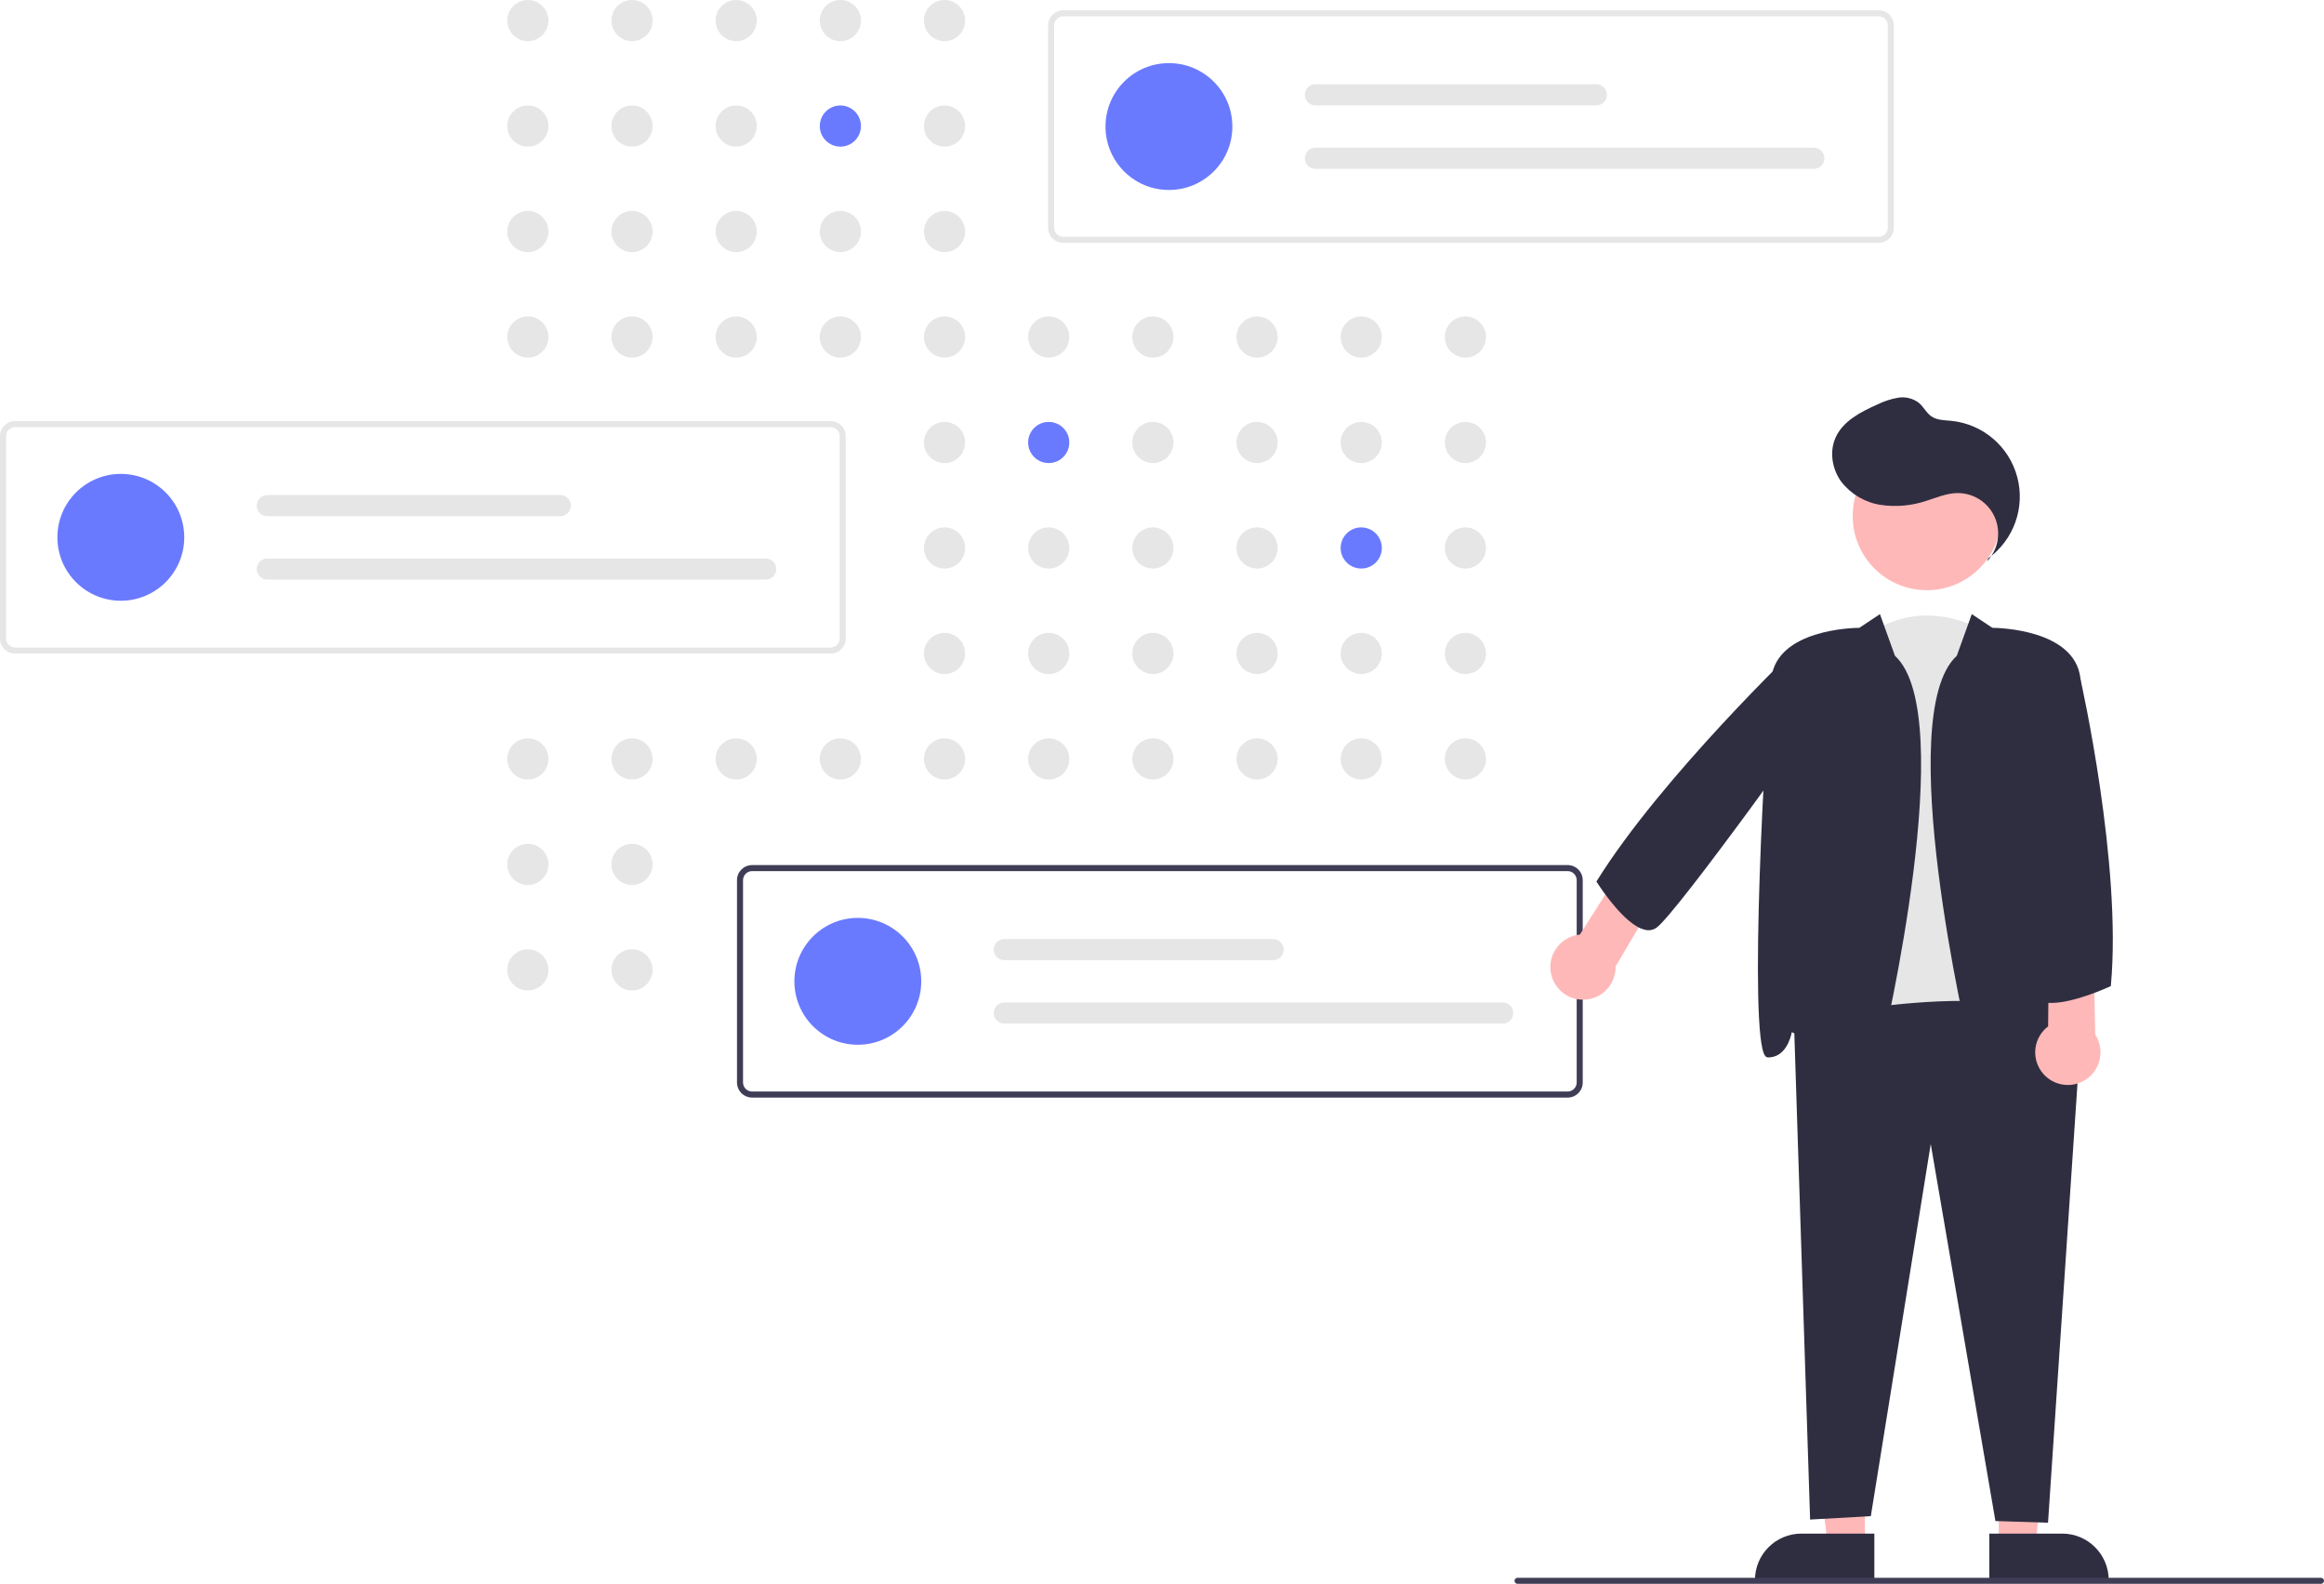
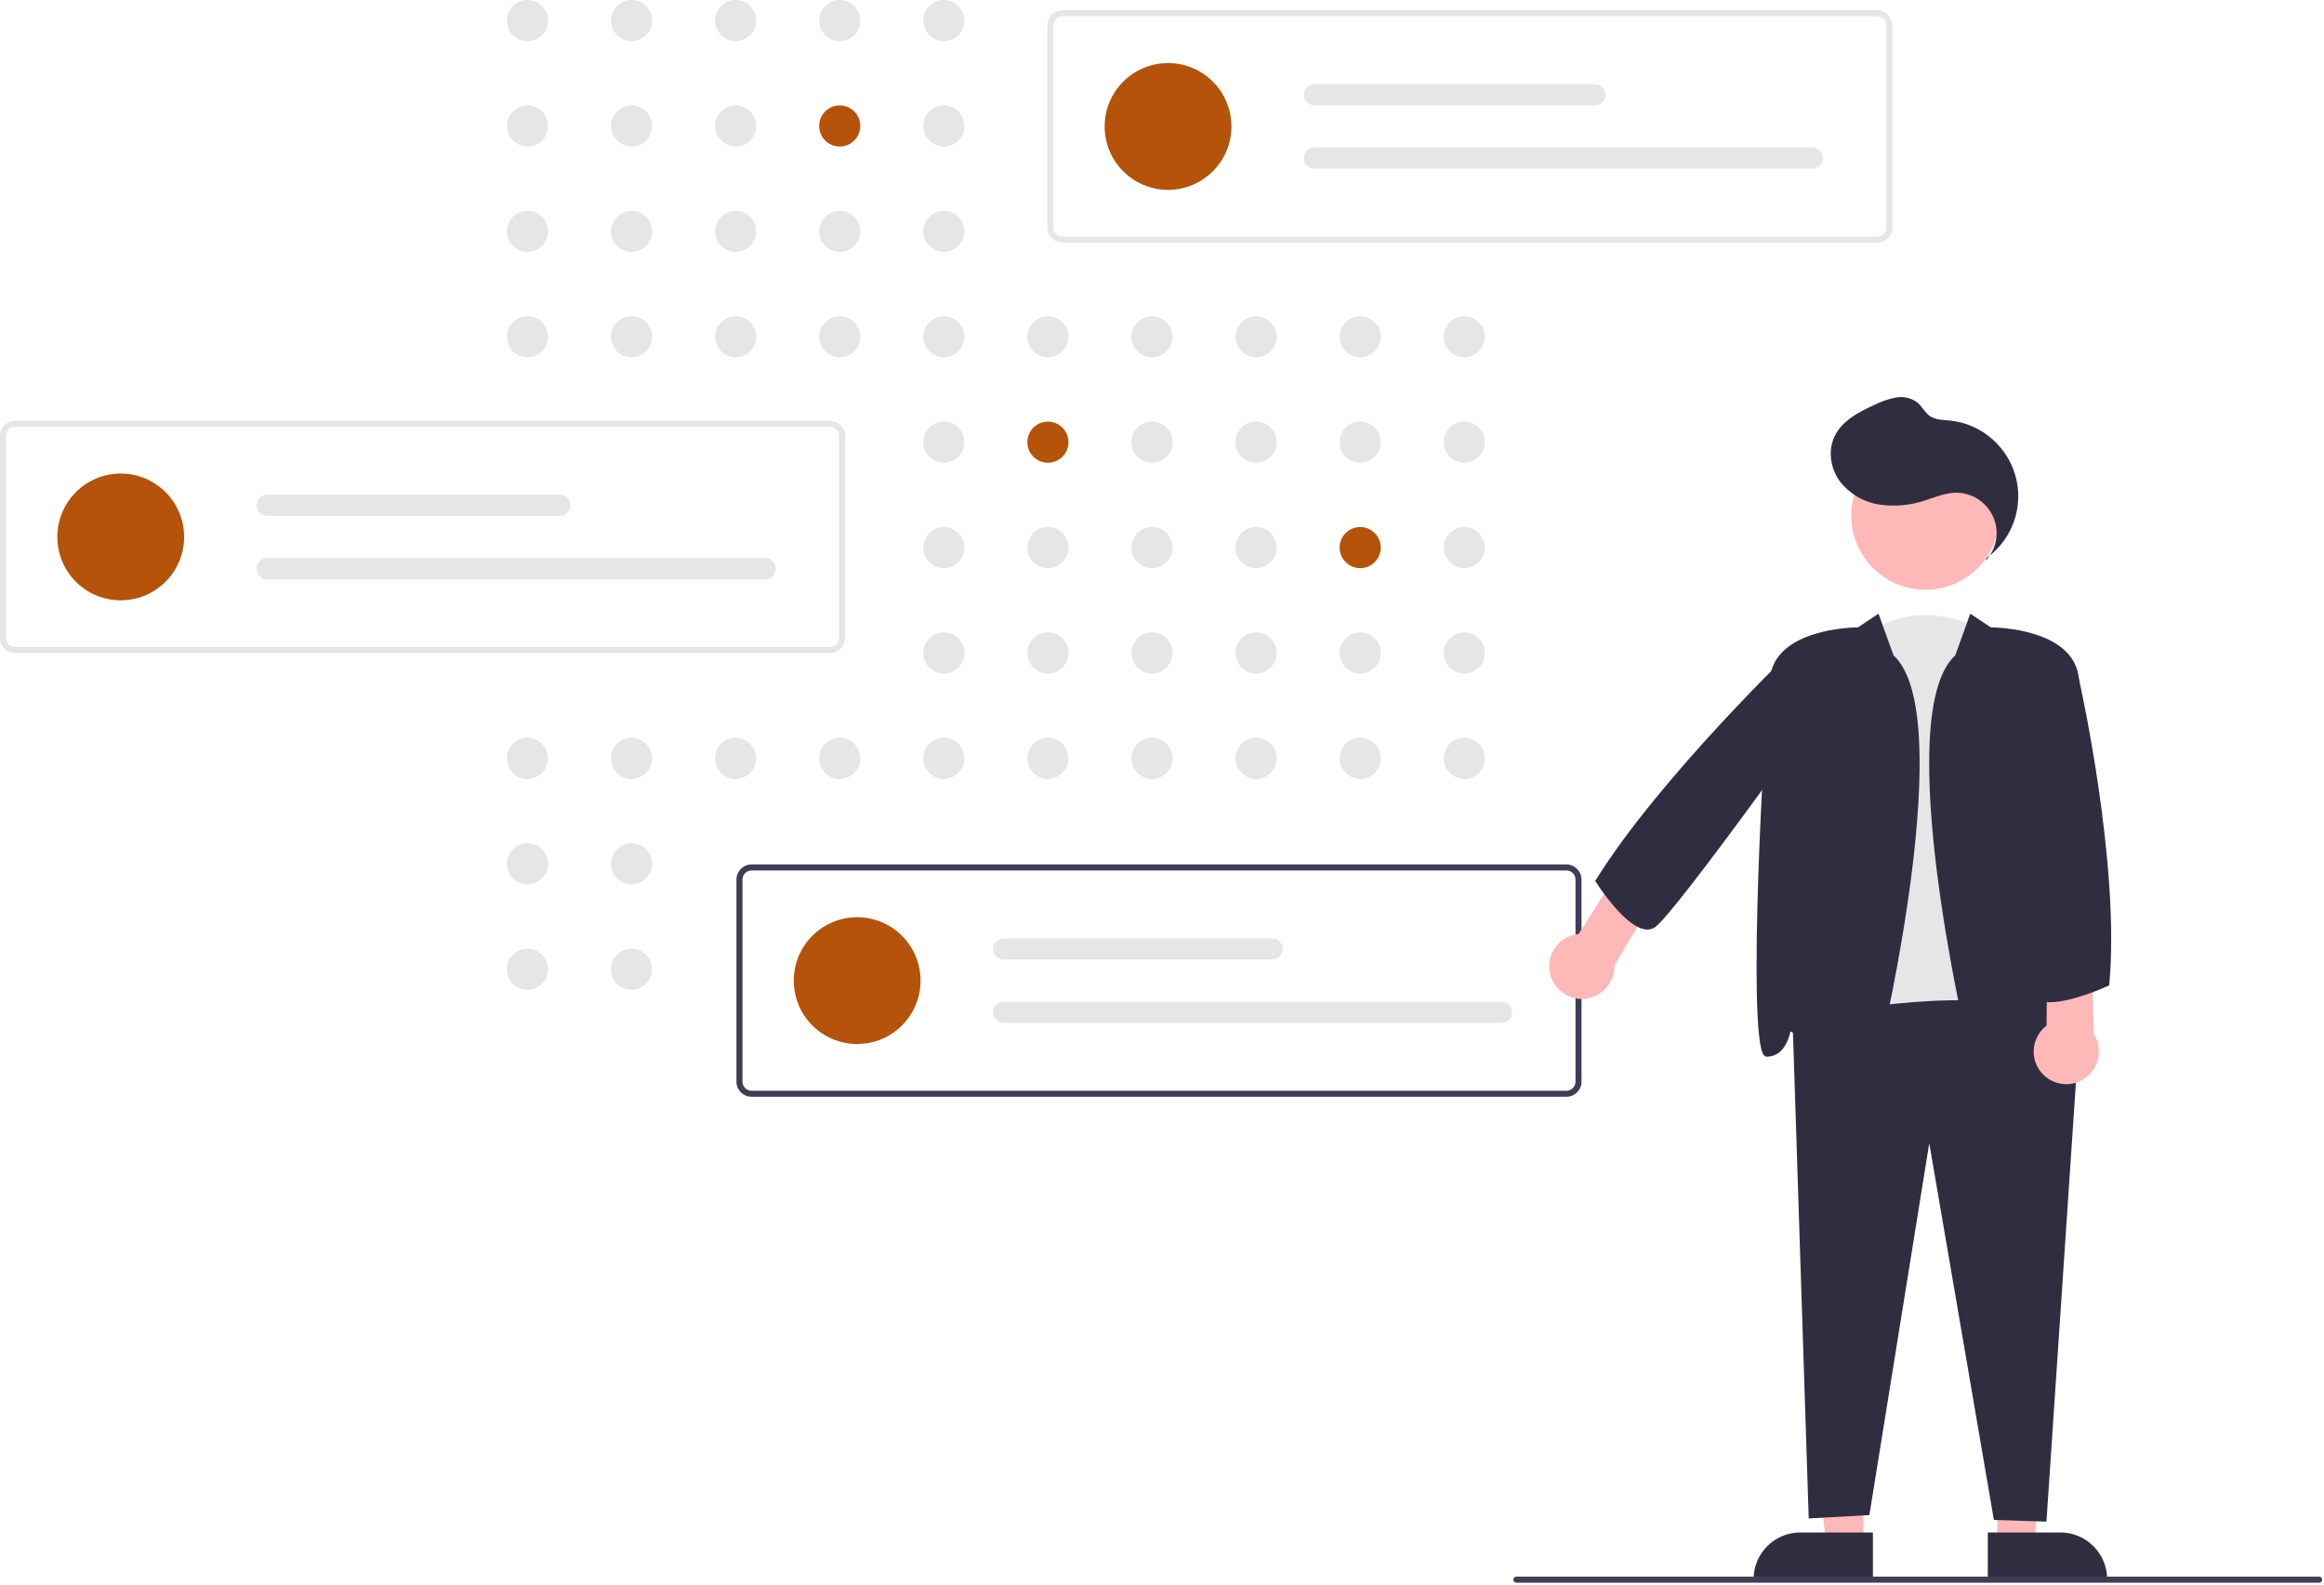
- <svg xmlns="http://www.w3.org/2000/svg" data-name="Layer 1" viewBox="0 0 769.411 524.375">
-   <circle cx="174.757" cy="6.813" r="6.813" fill="#e6e6e6" />
-   <circle cx="209.246" cy="6.813" r="6.813" fill="#e6e6e6" />
-   <circle cx="243.735" cy="6.813" r="6.813" fill="#e6e6e6" />
-   <circle cx="278.224" cy="6.813" r="6.813" fill="#e6e6e6" />
-   <circle cx="312.713" cy="6.813" r="6.813" fill="#e6e6e6" />
-   <circle cx="174.757" cy="41.735" r="6.813" fill="#e6e6e6" />
-   <circle cx="209.246" cy="41.735" r="6.813" fill="#e6e6e6" />
-   <circle cx="243.735" cy="41.735" r="6.813" fill="#e6e6e6" />
-   <circle cx="278.224" cy="41.735" r="6.813" fill="#6a7aff" />
-   <circle cx="312.713" cy="41.735" r="6.813" fill="#e6e6e6" />
-   <circle cx="381.691" cy="41.735" r="6.813" fill="#e6e6e6" />
-   <circle cx="174.757" cy="76.657" r="6.813" fill="#e6e6e6" />
-   <circle cx="209.246" cy="76.657" r="6.813" fill="#e6e6e6" />
-   <circle cx="243.735" cy="76.657" r="6.813" fill="#e6e6e6" />
-   <circle cx="278.224" cy="76.657" r="6.813" fill="#e6e6e6" />
-   <circle cx="312.713" cy="76.657" r="6.813" fill="#e6e6e6" />
-   <circle cx="174.757" cy="111.579" r="6.813" fill="#e6e6e6" />
-   <circle cx="209.246" cy="111.579" r="6.813" fill="#e6e6e6" />
-   <circle cx="243.735" cy="111.579" r="6.813" fill="#e6e6e6" />
-   <circle cx="278.224" cy="111.579" r="6.813" fill="#e6e6e6" />
-   <circle cx="312.713" cy="111.579" r="6.813" fill="#e6e6e6" />
-   <circle cx="347.202" cy="111.579" r="6.813" fill="#e6e6e6" />
-   <circle cx="381.691" cy="111.579" r="6.813" fill="#e6e6e6" />
-   <circle cx="416.18" cy="111.579" r="6.813" fill="#e6e6e6" />
-   <circle cx="450.669" cy="111.579" r="6.813" fill="#e6e6e6" />
-   <circle cx="485.158" cy="111.579" r="6.813" fill="#e6e6e6" />
-   <circle cx="312.713" cy="146.501" r="6.813" fill="#e6e6e6" />
-   <circle cx="347.202" cy="146.501" r="6.813" fill="#6a7aff" />
-   <circle cx="381.691" cy="146.501" r="6.813" fill="#e6e6e6" />
-   <circle cx="416.18" cy="146.501" r="6.813" fill="#e6e6e6" />
-   <circle cx="450.669" cy="146.501" r="6.813" fill="#e6e6e6" />
-   <circle cx="485.158" cy="146.501" r="6.813" fill="#e6e6e6" />
-   <circle cx="312.713" cy="181.423" r="6.813" fill="#e6e6e6" />
-   <circle cx="347.202" cy="181.423" r="6.813" fill="#e6e6e6" />
-   <circle cx="381.691" cy="181.423" r="6.813" fill="#e6e6e6" />
-   <circle cx="416.18" cy="181.423" r="6.813" fill="#e6e6e6" />
-   <circle cx="450.669" cy="181.423" r="6.813" fill="#6a7aff" />
-   <circle cx="485.158" cy="181.423" r="6.813" fill="#e6e6e6" />
-   <circle cx="312.713" cy="216.345" r="6.813" fill="#e6e6e6" />
-   <circle cx="347.202" cy="216.345" r="6.813" fill="#e6e6e6" />
-   <circle cx="381.691" cy="216.345" r="6.813" fill="#e6e6e6" />
-   <circle cx="416.18" cy="216.345" r="6.813" fill="#e6e6e6" />
-   <circle cx="450.669" cy="216.345" r="6.813" fill="#e6e6e6" />
-   <circle cx="485.158" cy="216.345" r="6.813" fill="#e6e6e6" />
-   <circle cx="174.757" cy="251.267" r="6.813" fill="#e6e6e6" />
-   <circle cx="209.246" cy="251.267" r="6.813" fill="#e6e6e6" />
-   <circle cx="243.735" cy="251.267" r="6.813" fill="#e6e6e6" />
-   <circle cx="278.224" cy="251.267" r="6.813" fill="#e6e6e6" />
-   <circle cx="312.713" cy="251.267" r="6.813" fill="#e6e6e6" />
-   <circle cx="347.202" cy="251.267" r="6.813" fill="#e6e6e6" />
-   <circle cx="381.691" cy="251.267" r="6.813" fill="#e6e6e6" />
-   <circle cx="416.18" cy="251.267" r="6.813" fill="#e6e6e6" />
-   <circle cx="450.669" cy="251.267" r="6.813" fill="#e6e6e6" />
-   <circle cx="485.158" cy="251.267" r="6.813" fill="#e6e6e6" />
-   <circle cx="174.753" cy="286.188" r="6.813" fill="#e6e6e6" />
-   <circle cx="209.246" cy="286.189" r="6.813" fill="#e6e6e6" />
-   <circle cx="174.753" cy="321.11" r="6.813" fill="#e6e6e6" />
-   <circle cx="209.246" cy="321.111" r="6.813" fill="#e6e6e6" />
-   <circle cx="278.224" cy="321.111" r="6.813" fill="#e6e6e6" />
-   <path d="M622 80.384H352a5.006 5.006 0 01-5-5V8.408a5.006 5.006 0 015-5h270a5.006 5.006 0 015 5v66.976a5.006 5.006 0 01-5 5zM352 5.408a3.003 3.003 0 00-3 3v66.976a3.003 3.003 0 003 3h270a3.003 3.003 0 003-3V8.408a3.003 3.003 0 00-3-3z" fill="#e6e6e6" />
-   <circle cx="387" cy="41.896" r="21" fill="#6a7aff" />
-   <path d="M435.5 27.896a3.5 3.5 0 100 7h93a3.5 3.5 0 100-7zM435.5 48.896a3.5 3.5 0 100 7h165a3.5 3.5 0 100-7zM275 216.384H5a5.006 5.006 0 01-5-5v-66.976a5.006 5.006 0 015-5h270a5.006 5.006 0 015 5v66.976a5.006 5.006 0 01-5 5zM5 141.408a3.003 3.003 0 00-3 3v66.976a3.003 3.003 0 003 3h270a3.003 3.003 0 003-3v-66.976a3.003 3.003 0 00-3-3z" fill="#e6e6e6" />
-   <circle cx="40" cy="177.896" r="21" fill="#6a7aff" />
-   <path d="M88.5 163.896a3.5 3.5 0 000 7h97a3.5 3.5 0 000-7zM88.5 184.896a3.5 3.5 0 000 7h165a3.5 3.5 0 000-7z" fill="#e6e6e6" />
-   <path d="M519 363.384H249a5.006 5.006 0 01-5-5v-66.976a5.006 5.006 0 015-5h270a5.006 5.006 0 015 5v66.976a5.006 5.006 0 01-5 5zm-270-74.976a3.003 3.003 0 00-3 3v66.976a3.003 3.003 0 003 3h270a3.003 3.003 0 003-3v-66.976a3.003 3.003 0 00-3-3z" fill="#3f3d56" />
-   <circle cx="284" cy="324.896" r="21" fill="#6a7aff" />
-   <path d="M332.5 310.896a3.5 3.5 0 000 7h89a3.5 3.5 0 000-7zM332.5 331.896a3.5 3.5 0 000 7h165a3.5 3.5 0 000-7zM664.25 346.398c-11.726 35.177-59.695-2.132-59.695-2.132l12.791-133.247c19.188-14.924 39.442-2.132 39.442-2.132z" fill="#e6e6e6" />
-   <path fill="#ffb8b8" d="M661.731 464.458l16.345.172-4.083 47.115-12.26.001-.002-47.288z" />
-   <path d="M658.605 507.742h24.144a15.404 15.404 0 0115.387 15.387v.5h-39.53z" fill="#2f2e41" />
-   <path fill="#ffb8b8" d="M617.421 464.458l-18.094-.001 5.832 47.288 12.26.001.002-47.288z" />
-   <path d="M581.015 523.629v-.5a15.387 15.387 0 0115.387-15.387l24.144.001v15.888zM660.628 503.584L639.215 378.76l-19.84 123.214-20.1 1.117-5.36-165.086.403-.09c3.324-.745 81.537-17.924 94.359 6.652l.065.124-10.701 159.453z" fill="#2f2e41" />
-   <circle cx="637.934" cy="170.843" r="24.561" fill="#ffb8b8" />
-   <path d="M658.568 356.925c-2.88-.798-4.954-4.104-6.53-10.406-.271-1.086-25.771-109.711-4.206-129.391l4.97-13.808 6.803 4.535c2.407.022 27.02.645 29.124 16.423 2.06 15.443 7.666 118.913 2.03 125.349a1.219 1.219 0 01-.926.469c-5.71 0-7.444-6.336-7.852-8.356-1.357.562-5.402 2.629-12.048 9.275-4.117 4.118-7.345 6.09-10.012 6.09a5.037 5.037 0 01-1.353-.18z" fill="#2f2e41" />
-   <path d="M605.267 351.015c-6.648-6.648-10.693-8.714-12.049-9.275-.407 2.02-2.14 8.356-7.851 8.356a1.219 1.219 0 01-.927-.47c-5.635-6.435-.029-109.905 2.03-125.348 2.104-15.778 26.718-16.4 29.125-16.423l6.802-4.535 4.971 13.808c21.564 19.678-3.935 128.305-4.207 129.391-1.575 6.302-3.65 9.608-6.529 10.406a5.037 5.037 0 01-1.353.18c-2.667 0-5.895-1.973-10.012-6.09zM658.211 184.872a25.204 25.204 0 00-12.207-45.54c-2.261-.226-4.696-.192-6.571-1.477-1.665-1.14-2.562-3.119-4.093-4.435a8.929 8.929 0 00-6.926-1.746 25.062 25.062 0 00-6.963 2.287c-5.446 2.429-11.235 5.417-13.713 10.84-2.147 4.698-1.2 10.491 1.84 14.668a20.41 20.41 0 0013.016 7.685 32.535 32.535 0 0015.285-1.376c3.241-1.02 6.441-2.41 9.838-2.524a13.37 13.37 0 0110.145 22.564" fill="#2f2e41" />
-   <path d="M524.341 330.981a10.8 10.8 0 0010.548-11.048l14.323-24.166-11.066-10.146-15.088 23.81a10.801 10.801 0 001.283 21.55zM690.514 357.456a10.8 10.8 0 003.15-14.947l-.549-28.086-14.75-2.798-.29 28.186a10.801 10.801 0 0012.439 17.645z" fill="#ffb8b8" />
-   <path d="M528.699 292.124l-.167-.266.165-.266c21.484-34.498 66.58-77.593 67.032-78.024l.143-.136 5.57-.057 6.02 15c-1.874 3.606-52.395 74.11-59.066 78.786a4.603 4.603 0 01-3.685.694 9.699 9.699 0 01-3.124-1.33c-6.157-3.814-12.573-13.902-12.888-14.401zM675.558 331.49a4.57 4.57 0 01-2.707-2.484c-3.217-7.505 10.569-102.302 11.157-106.334l.112-.763 4.66 2.954.046.2c.137.606 13.712 60.998 10.033 101.127l-.027.287-.261.12c-.56.26-11.868 5.454-19.404 5.454a10.192 10.192 0 01-3.61-.56z" fill="#2f2e41" />
-   <path d="M768.411 524.375h-266a1 1 0 010-2h266a1 1 0 010 2z" fill="#3f3d56" />
+ <svg xmlns="http://www.w3.org/2000/svg" width="100%" height="100%" viewBox="0 0 770 525" version="1.1" xml:space="preserve" style="fill-rule:evenodd;clip-rule:evenodd;stroke-linejoin:round;stroke-miterlimit:2;">
+   <circle cx="174.757" cy="6.813" r="6.813" style="fill:rgb(230,230,230);" />
+   <circle cx="209.246" cy="6.813" r="6.813" style="fill:rgb(230,230,230);" />
+   <circle cx="243.735" cy="6.813" r="6.813" style="fill:rgb(230,230,230);" />
+   <circle cx="278.224" cy="6.813" r="6.813" style="fill:rgb(230,230,230);" />
+   <circle cx="312.713" cy="6.813" r="6.813" style="fill:rgb(230,230,230);" />
+   <circle cx="174.757" cy="41.735" r="6.813" style="fill:rgb(230,230,230);" />
+   <circle cx="209.246" cy="41.735" r="6.813" style="fill:rgb(230,230,230);" />
+   <circle cx="243.735" cy="41.735" r="6.813" style="fill:rgb(230,230,230);" />
+   <circle cx="278.224" cy="41.735" r="6.813" style="fill:rgb(180,83,9);" />
+   <circle cx="312.713" cy="41.735" r="6.813" style="fill:rgb(230,230,230);" />
+   <circle cx="381.691" cy="41.735" r="6.813" style="fill:rgb(230,230,230);" />
+   <circle cx="174.757" cy="76.657" r="6.813" style="fill:rgb(230,230,230);" />
+   <circle cx="209.246" cy="76.657" r="6.813" style="fill:rgb(230,230,230);" />
+   <circle cx="243.735" cy="76.657" r="6.813" style="fill:rgb(230,230,230);" />
+   <circle cx="278.224" cy="76.657" r="6.813" style="fill:rgb(230,230,230);" />
+   <circle cx="312.713" cy="76.657" r="6.813" style="fill:rgb(230,230,230);" />
+   <circle cx="174.757" cy="111.579" r="6.813" style="fill:rgb(230,230,230);" />
+   <circle cx="209.246" cy="111.579" r="6.813" style="fill:rgb(230,230,230);" />
+   <circle cx="243.735" cy="111.579" r="6.813" style="fill:rgb(230,230,230);" />
+   <circle cx="278.224" cy="111.579" r="6.813" style="fill:rgb(230,230,230);" />
+   <circle cx="312.713" cy="111.579" r="6.813" style="fill:rgb(230,230,230);" />
+   <circle cx="347.202" cy="111.579" r="6.813" style="fill:rgb(230,230,230);" />
+   <circle cx="381.691" cy="111.579" r="6.813" style="fill:rgb(230,230,230);" />
+   <circle cx="416.18" cy="111.579" r="6.813" style="fill:rgb(230,230,230);" />
+   <circle cx="450.669" cy="111.579" r="6.813" style="fill:rgb(230,230,230);" />
+   <circle cx="485.158" cy="111.579" r="6.813" style="fill:rgb(230,230,230);" />
+   <circle cx="312.713" cy="146.501" r="6.813" style="fill:rgb(230,230,230);" />
+   <circle cx="347.202" cy="146.501" r="6.813" style="fill:rgb(180,83,9);" />
+   <circle cx="381.691" cy="146.501" r="6.813" style="fill:rgb(230,230,230);" />
+   <circle cx="416.18" cy="146.501" r="6.813" style="fill:rgb(230,230,230);" />
+   <circle cx="450.669" cy="146.501" r="6.813" style="fill:rgb(230,230,230);" />
+   <circle cx="485.158" cy="146.501" r="6.813" style="fill:rgb(230,230,230);" />
+   <circle cx="312.713" cy="181.423" r="6.813" style="fill:rgb(230,230,230);" />
+   <circle cx="347.202" cy="181.423" r="6.813" style="fill:rgb(230,230,230);" />
+   <circle cx="381.691" cy="181.423" r="6.813" style="fill:rgb(230,230,230);" />
+   <circle cx="416.18" cy="181.423" r="6.813" style="fill:rgb(230,230,230);" />
+   <circle cx="450.669" cy="181.423" r="6.813" style="fill:rgb(180,83,9);" />
+   <circle cx="485.158" cy="181.423" r="6.813" style="fill:rgb(230,230,230);" />
+   <circle cx="312.713" cy="216.345" r="6.813" style="fill:rgb(230,230,230);" />
+   <circle cx="347.202" cy="216.345" r="6.813" style="fill:rgb(230,230,230);" />
+   <circle cx="381.691" cy="216.345" r="6.813" style="fill:rgb(230,230,230);" />
+   <circle cx="416.18" cy="216.345" r="6.813" style="fill:rgb(230,230,230);" />
+   <circle cx="450.669" cy="216.345" r="6.813" style="fill:rgb(230,230,230);" />
+   <circle cx="485.158" cy="216.345" r="6.813" style="fill:rgb(230,230,230);" />
+   <circle cx="174.757" cy="251.267" r="6.813" style="fill:rgb(230,230,230);" />
+   <circle cx="209.246" cy="251.267" r="6.813" style="fill:rgb(230,230,230);" />
+   <circle cx="243.735" cy="251.267" r="6.813" style="fill:rgb(230,230,230);" />
+   <circle cx="278.224" cy="251.267" r="6.813" style="fill:rgb(230,230,230);" />
+   <circle cx="312.713" cy="251.267" r="6.813" style="fill:rgb(230,230,230);" />
+   <circle cx="347.202" cy="251.267" r="6.813" style="fill:rgb(230,230,230);" />
+   <circle cx="381.691" cy="251.267" r="6.813" style="fill:rgb(230,230,230);" />
+   <circle cx="416.18" cy="251.267" r="6.813" style="fill:rgb(230,230,230);" />
+   <circle cx="450.669" cy="251.267" r="6.813" style="fill:rgb(230,230,230);" />
+   <circle cx="485.158" cy="251.267" r="6.813" style="fill:rgb(230,230,230);" />
+   <circle cx="174.753" cy="286.188" r="6.813" style="fill:rgb(230,230,230);" />
+   <circle cx="209.246" cy="286.189" r="6.813" style="fill:rgb(230,230,230);" />
+   <circle cx="174.753" cy="321.11" r="6.813" style="fill:rgb(230,230,230);" />
+   <circle cx="209.246" cy="321.111" r="6.813" style="fill:rgb(230,230,230);" />
+   <circle cx="278.224" cy="321.111" r="6.813" style="fill:rgb(230,230,230);" />
+   <path d="M622,80.384L352,80.384C349.258,80.381 347.003,78.126 347,75.384L347,8.408C347.003,5.666 349.258,3.411 352,3.408L622,3.408C624.742,3.411 626.997,5.666 627,8.408L627,75.384C626.997,78.126 624.742,80.381 622,80.384ZM352,5.408C350.355,5.41 349.002,6.763 349,8.408L349,75.384C349.002,77.029 350.355,78.382 352,78.384L622,78.384C623.645,78.382 624.998,77.029 625,75.384L625,8.408C624.998,6.763 623.645,5.41 622,5.408L352,5.408Z" style="fill:rgb(230,230,230);fill-rule:nonzero;" />
+   <circle cx="387" cy="41.896" r="21" style="fill:rgb(180,83,9);" />
+   <path d="M435.5,27.896C433.58,27.896 432,29.476 432,31.396C432,33.316 433.58,34.896 435.5,34.896L528.5,34.896C530.42,34.896 532,33.316 532,31.396C532,29.476 530.42,27.896 528.5,27.896L435.5,27.896ZM435.5,48.896C433.58,48.896 432,50.476 432,52.396C432,54.316 433.58,55.896 435.5,55.896L600.5,55.896C602.42,55.896 604,54.316 604,52.396C604,50.476 602.42,48.896 600.5,48.896L435.5,48.896ZM275,216.384L5,216.384C2.258,216.381 0.003,214.126 0,211.384L0,144.408C0.003,141.666 2.258,139.411 5,139.408L275,139.408C277.742,139.411 279.997,141.666 280,144.408L280,211.384C279.997,214.126 277.742,216.381 275,216.384ZM5,141.408C3.355,141.41 2.002,142.763 2,144.408L2,211.384C2.002,213.029 3.355,214.382 5,214.384L275,214.384C276.645,214.382 277.998,213.029 278,211.384L278,144.408C277.998,142.763 276.645,141.41 275,141.408L5,141.408Z" style="fill:rgb(230,230,230);fill-rule:nonzero;" />
+   <circle cx="40" cy="177.896" r="21" style="fill:rgb(180,83,9);" />
+   <path d="M88.5,163.896C86.58,163.896 85,165.476 85,167.396C85,169.316 86.58,170.896 88.5,170.896L185.5,170.896C187.42,170.896 189,169.316 189,167.396C189,165.476 187.42,163.896 185.5,163.896L88.5,163.896ZM88.5,184.896C86.58,184.896 85,186.476 85,188.396C85,190.316 86.58,191.896 88.5,191.896L253.5,191.896C255.42,191.896 257,190.316 257,188.396C257,186.476 255.42,184.896 253.5,184.896L88.5,184.896Z" style="fill:rgb(230,230,230);fill-rule:nonzero;" />
+   <path d="M519,363.384L249,363.384C246.258,363.381 244.003,361.126 244,358.384L244,291.408C244.003,288.666 246.258,286.411 249,286.408L519,286.408C521.742,286.411 523.997,288.666 524,291.408L524,358.384C523.997,361.126 521.742,363.381 519,363.384ZM249,288.408C247.355,288.41 246.002,289.763 246,291.408L246,358.384C246.002,360.029 247.355,361.382 249,361.384L519,361.384C520.645,361.382 521.998,360.029 522,358.384L522,291.408C521.998,289.763 520.645,288.41 519,288.408L249,288.408Z" style="fill:rgb(63,61,86);fill-rule:nonzero;" />
+   <circle cx="284" cy="324.896" r="21" style="fill:rgb(180,83,9);" />
+   <path d="M332.5,310.896C330.58,310.896 329,312.476 329,314.396C329,316.316 330.58,317.896 332.5,317.896L421.5,317.896C423.42,317.896 425,316.316 425,314.396C425,312.476 423.42,310.896 421.5,310.896L332.5,310.896ZM332.5,331.896C330.58,331.896 329,333.476 329,335.396C329,337.316 330.58,338.896 332.5,338.896L497.5,338.896C499.42,338.896 501,337.316 501,335.396C501,333.476 499.42,331.896 497.5,331.896L332.5,331.896ZM664.25,346.398C652.524,381.575 604.555,344.266 604.555,344.266L617.346,211.019C636.534,196.095 656.788,208.887 656.788,208.887L664.25,346.398Z" style="fill:rgb(230,230,230);fill-rule:nonzero;" />
+   <path d="M661.731,464.458L678.076,464.63L673.993,511.745L661.733,511.746L661.731,464.458Z" style="fill:rgb(255,184,184);fill-rule:nonzero;" />
+   <path d="M658.605,507.742L682.749,507.742C691.187,507.751 698.127,514.691 698.136,523.129L698.136,523.629L658.606,523.629L658.605,507.742Z" style="fill:rgb(47,46,65);fill-rule:nonzero;" />
+   <path d="M617.421,464.458L599.327,464.457L605.159,511.745L617.419,511.746L617.421,464.458Z" style="fill:rgb(255,184,184);fill-rule:nonzero;" />
+   <path d="M581.015,523.629L581.015,523.129C581.015,514.688 587.961,507.742 596.402,507.742L620.546,507.743L620.546,523.631L581.015,523.629ZM660.628,503.584L639.215,378.76L619.375,501.974L599.275,503.091L593.915,338.005L594.318,337.915C597.642,337.17 675.855,319.991 688.677,344.567L688.742,344.691L678.041,504.144L660.628,503.584Z" style="fill:rgb(47,46,65);fill-rule:nonzero;" />
+   <circle cx="637.934" cy="170.843" r="24.561" style="fill:rgb(255,184,184);" />
+   <path d="M658.568,356.925C655.688,356.127 653.614,352.821 652.038,346.519C651.767,345.433 626.267,236.808 647.832,217.128L652.802,203.32L659.605,207.855C662.012,207.877 686.625,208.5 688.729,224.278C690.789,239.721 696.395,343.191 690.759,349.627C690.536,349.913 690.196,350.085 689.833,350.096C684.123,350.096 682.389,343.76 681.981,341.74C680.624,342.302 676.579,344.369 669.933,351.015C665.816,355.133 662.588,357.105 659.921,357.105C659.464,357.107 659.009,357.046 658.568,356.925Z" style="fill:rgb(47,46,65);fill-rule:nonzero;" />
+   <path d="M605.267,351.015C598.619,344.367 594.574,342.301 593.218,341.74C592.811,343.76 591.078,350.096 585.367,350.096C585.004,350.086 584.663,349.913 584.44,349.626C578.805,343.191 584.411,239.721 586.47,224.278C588.574,208.5 613.188,207.878 615.595,207.855L622.397,203.32L627.368,217.128C648.932,236.806 623.433,345.433 623.161,346.519C621.586,352.821 619.511,356.127 616.632,356.925C616.191,357.046 615.736,357.107 615.279,357.105C612.612,357.105 609.384,355.132 605.267,351.015ZM658.211,184.872C664.79,180.14 668.698,172.515 668.698,164.411C668.698,151.529 658.822,140.615 646.004,139.332C643.743,139.106 641.308,139.14 639.433,137.855C637.768,136.715 636.871,134.736 635.34,133.42C633.376,131.9 630.864,131.267 628.414,131.674C625.993,132.091 623.647,132.862 621.451,133.961C616.005,136.39 610.216,139.378 607.738,144.801C605.591,149.499 606.538,155.292 609.578,159.469C612.772,163.601 617.433,166.353 622.594,167.154C627.726,167.921 632.967,167.449 637.879,165.778C641.12,164.758 644.32,163.368 647.717,163.254C647.865,163.249 648.014,163.247 648.162,163.247C655.497,163.247 661.532,169.282 661.532,176.617C661.532,180.039 660.218,183.335 657.862,185.818" style="fill:rgb(47,46,65);fill-rule:nonzero;" />
+   <path d="M524.341,330.981C530.17,330.847 534.892,326.015 534.892,320.184C534.892,320.1 534.891,320.017 534.889,319.933L549.212,295.767L538.146,285.621L523.058,309.431C517.545,309.958 513.284,314.644 513.284,320.183C513.284,326.108 518.16,330.984 524.085,330.984C524.171,330.984 524.256,330.983 524.341,330.981ZM690.514,357.456C693.57,355.465 695.417,352.055 695.417,348.408C695.417,346.313 694.808,344.263 693.664,342.509L693.115,314.423L678.365,311.625L678.075,339.811C675.385,341.852 673.802,345.04 673.802,348.416C673.802,354.341 678.678,359.217 684.603,359.217C686.703,359.217 688.757,358.605 690.514,357.456Z" style="fill:rgb(255,184,184);fill-rule:nonzero;" />
+   <path d="M528.699,292.124L528.532,291.858L528.697,291.592C550.181,257.094 595.277,213.999 595.729,213.568L595.872,213.432L601.442,213.375L607.462,228.375C605.588,231.981 555.067,302.485 548.396,307.161C547.322,307.904 545.982,308.157 544.711,307.855C543.6,307.599 542.542,307.149 541.587,306.525C535.43,302.711 529.014,292.623 528.699,292.124ZM675.558,331.49C674.348,331.077 673.366,330.176 672.851,329.006C669.634,321.501 683.42,226.704 684.008,222.672L684.12,221.909L688.78,224.863L688.826,225.063C688.963,225.669 702.538,286.061 698.859,326.19L698.832,326.477L698.571,326.597C698.011,326.857 686.703,332.051 679.167,332.051C677.94,332.083 676.717,331.894 675.557,331.491L675.558,331.49Z" style="fill:rgb(47,46,65);fill-rule:nonzero;" />
+   <path d="M768.411,524.375L502.411,524.375C501.862,524.375 501.411,523.924 501.411,523.375C501.411,522.826 501.862,522.375 502.411,522.375L768.411,522.375C768.96,522.375 769.411,522.826 769.411,523.375C769.411,523.924 768.96,524.375 768.411,524.375Z" style="fill:rgb(63,61,86);fill-rule:nonzero;" />
</svg>
